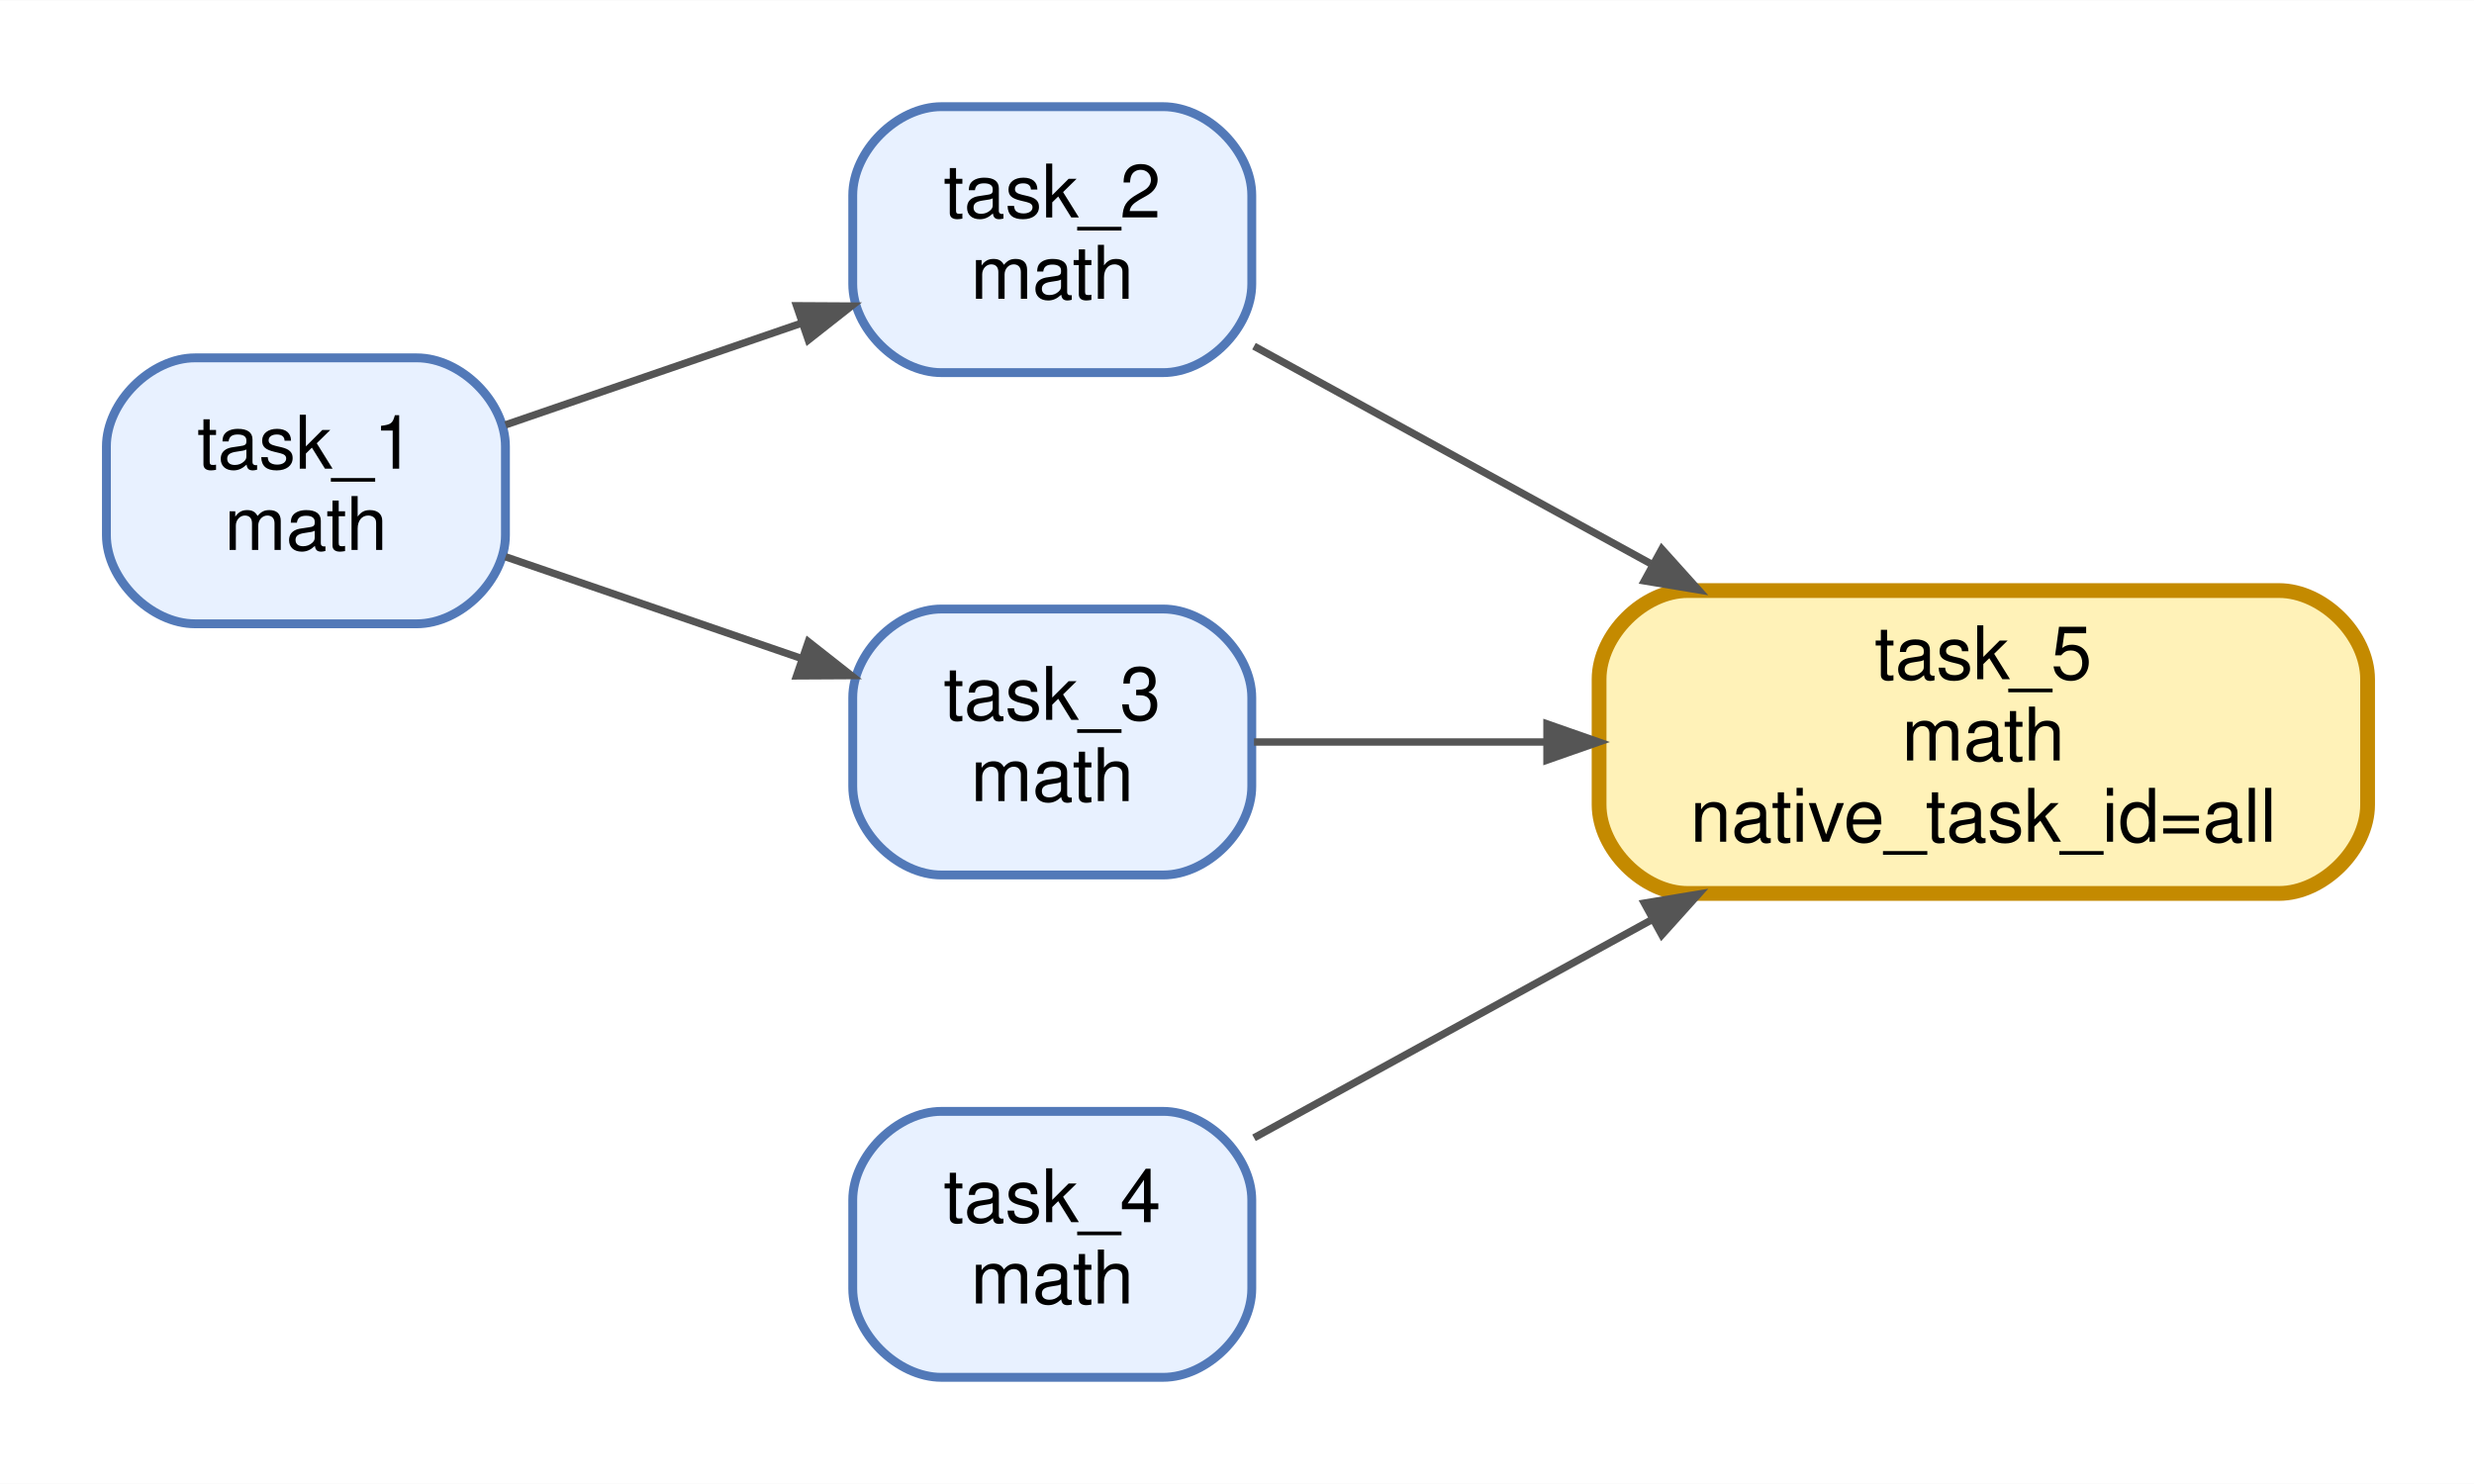
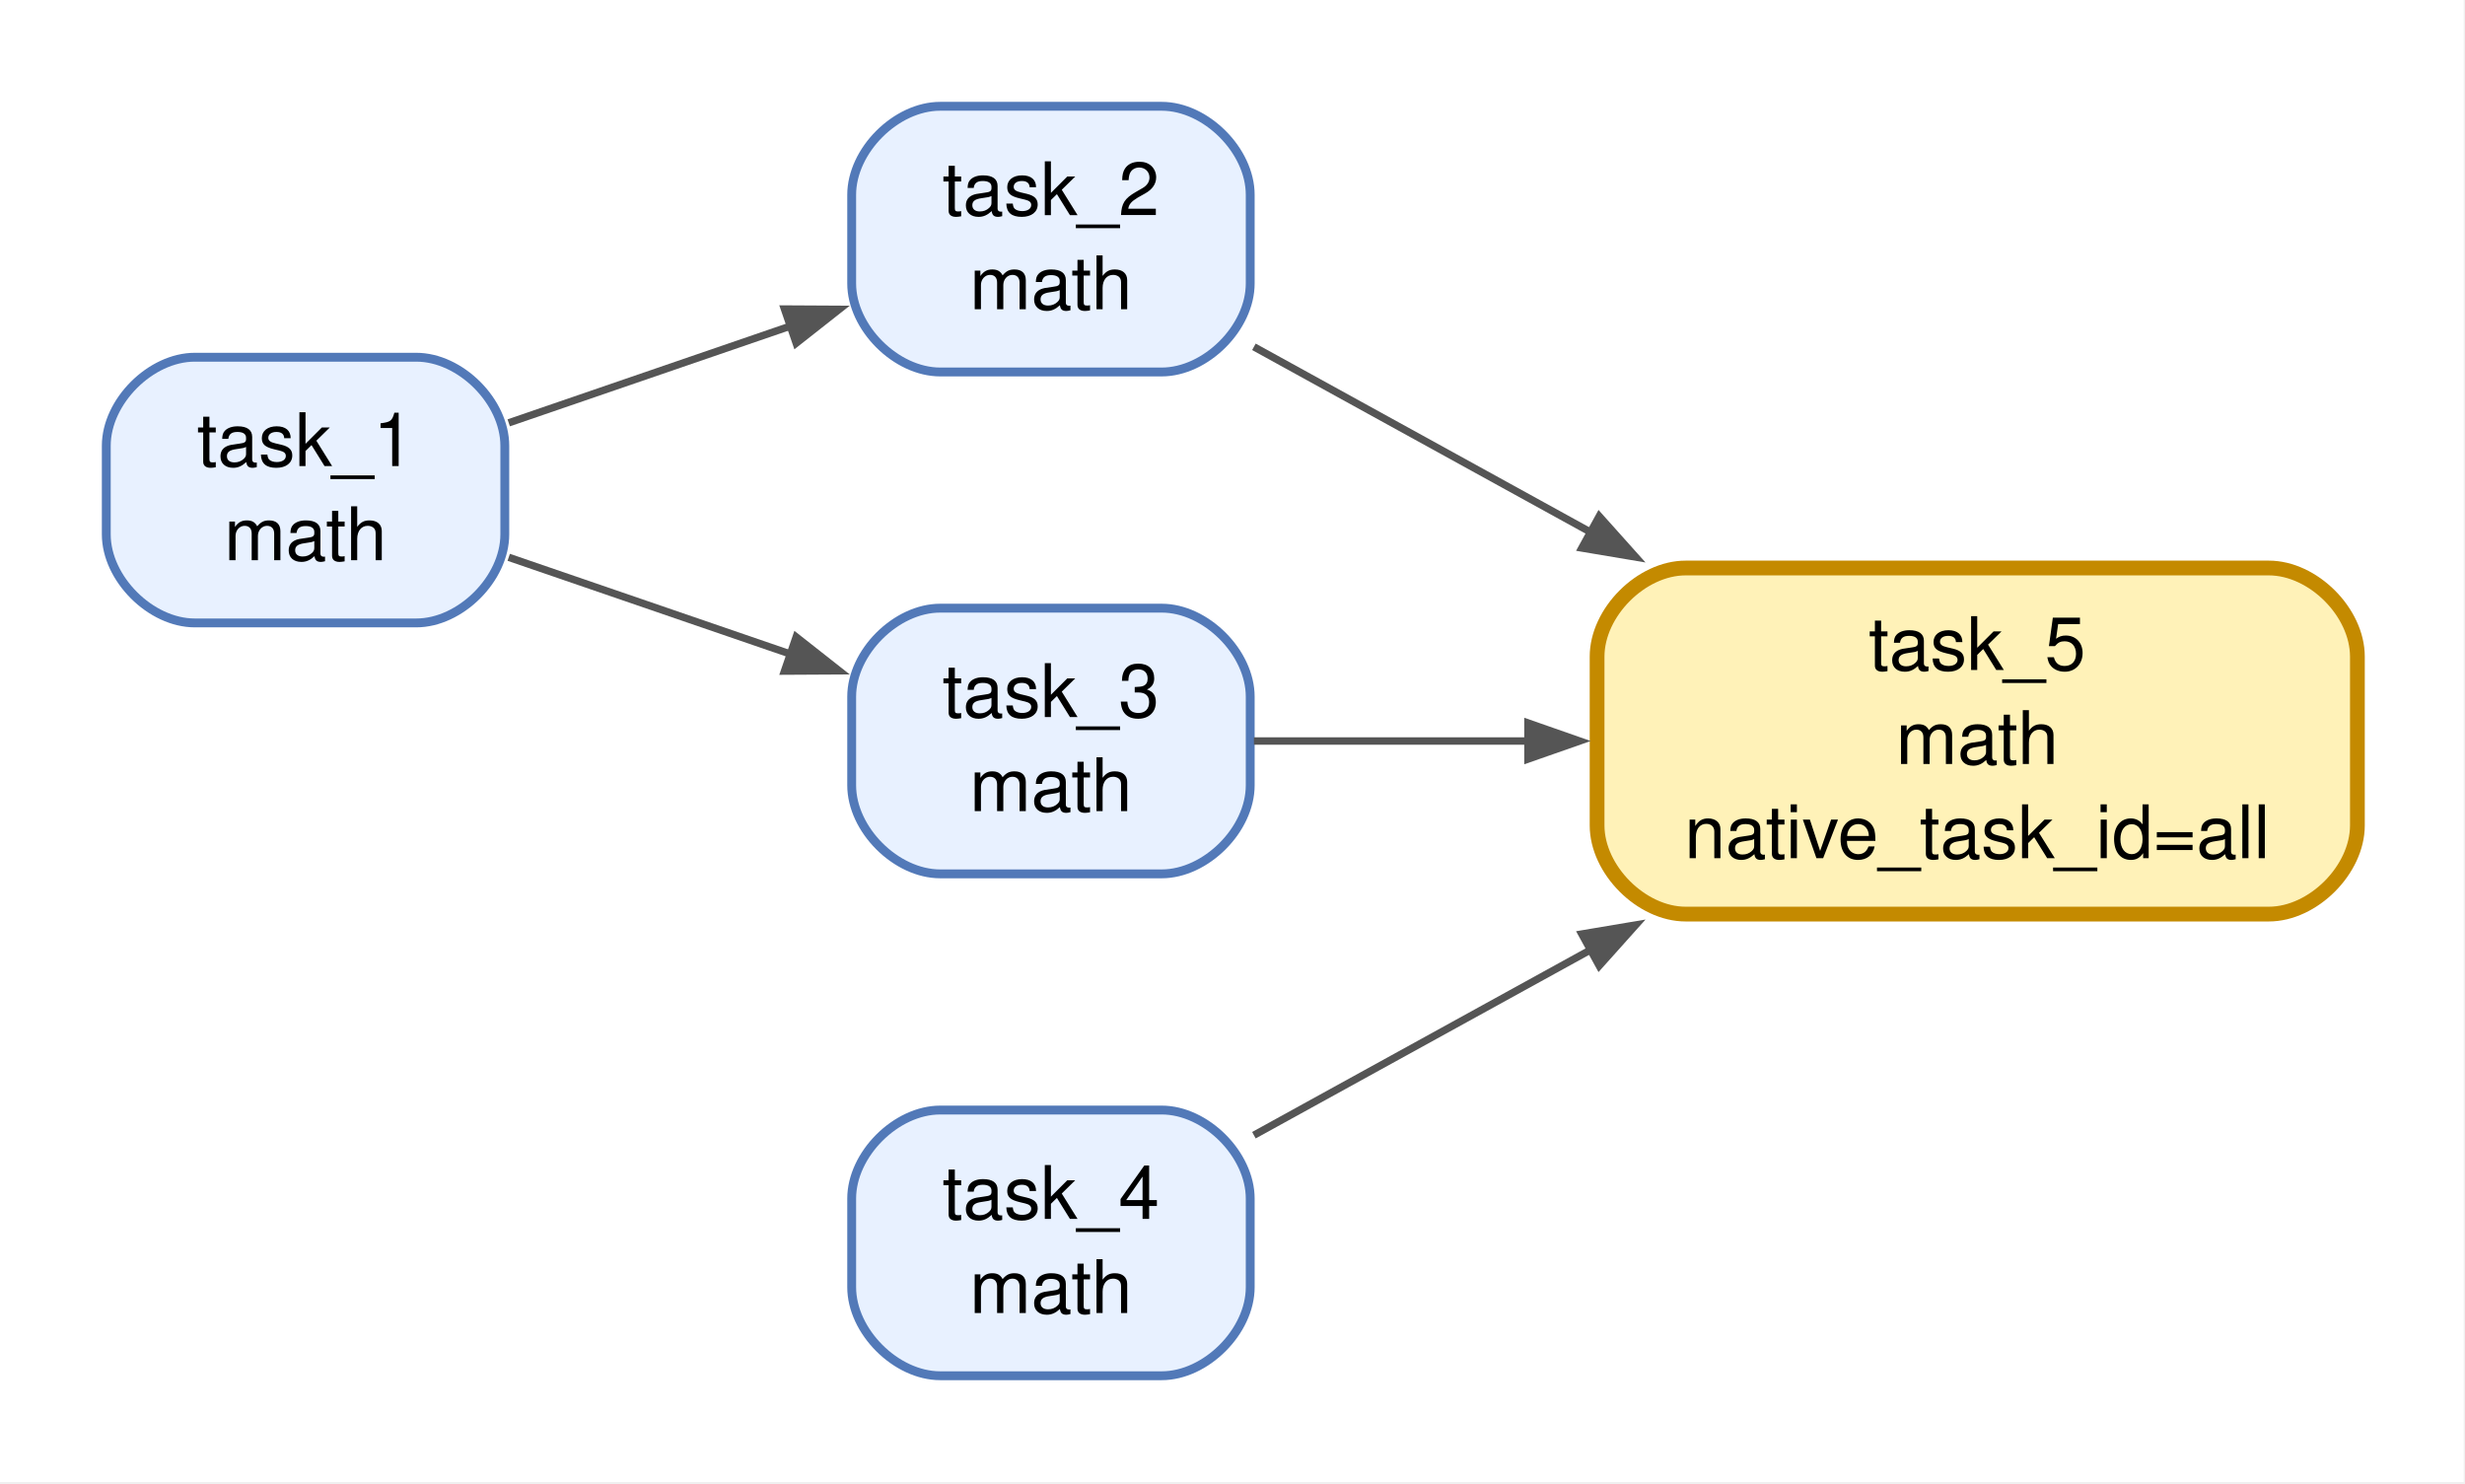
- <svg xmlns="http://www.w3.org/2000/svg" width="335pt" height="201pt" viewBox="0.00 0.00 334.80 200.80">
+ <svg xmlns="http://www.w3.org/2000/svg" width="334pt" height="201pt" viewBox="0.00 0.00 334.00 201.00">
  <g id="graph0" class="graph" transform="scale(1 1) rotate(0) translate(14.4 186.4)">
-     <polygon fill="white" stroke="transparent" points="-14.4,14.4 -14.4,-186.4 320.4,-186.4 320.4,14.4 -14.4,14.4" />
+     <polygon fill="white" stroke="none" points="-14.4,14.4 -14.4,-186.4 319.42,-186.4 319.42,14.4 -14.4,14.4" />
    <g id="node1" class="node">
      <path fill="#e8f1ff" stroke="#5279b8" stroke-width="1.2" d="M42,-138C42,-138 12,-138 12,-138 6,-138 0,-132 0,-126 0,-126 0,-114 0,-114 0,-108 6,-102 12,-102 12,-102 42,-102 42,-102 48,-102 54,-108 54,-114 54,-114 54,-126 54,-126 54,-132 48,-138 42,-138" />
-       <text text-anchor="middle" x="27" y="-123" font-family="Helvetica,sans-Serif" font-size="10.00">task_1</text>
-       <text text-anchor="middle" x="27" y="-112" font-family="Helvetica,sans-Serif" font-size="10.00">math</text>
+       <text xml:space="preserve" text-anchor="middle" x="27" y="-123.25" font-family="Helvetica,sans-Serif" font-size="10.00">task_1</text>
+       <text xml:space="preserve" text-anchor="middle" x="27" y="-110.5" font-family="Helvetica,sans-Serif" font-size="10.00">math</text>
    </g>
    <g id="node3" class="node">
      <path fill="#e8f1ff" stroke="#5279b8" stroke-width="1.2" d="M143,-172C143,-172 113,-172 113,-172 107,-172 101,-166 101,-160 101,-160 101,-148 101,-148 101,-142 107,-136 113,-136 113,-136 143,-136 143,-136 149,-136 155,-142 155,-148 155,-148 155,-160 155,-160 155,-166 149,-172 143,-172" />
-       <text text-anchor="middle" x="128" y="-157" font-family="Helvetica,sans-Serif" font-size="10.00">task_2</text>
-       <text text-anchor="middle" x="128" y="-146" font-family="Helvetica,sans-Serif" font-size="10.00">math</text>
+       <text xml:space="preserve" text-anchor="middle" x="128" y="-157.25" font-family="Helvetica,sans-Serif" font-size="10.00">task_2</text>
+       <text xml:space="preserve" text-anchor="middle" x="128" y="-144.5" font-family="Helvetica,sans-Serif" font-size="10.00">math</text>
    </g>
    <g id="edge1" class="edge">
-       <path fill="none" stroke="#555555" d="M54.01,-128.93C66.3,-133.16 81.12,-138.24 94.17,-142.73" />
-       <polygon fill="#555555" stroke="#555555" points="93.4,-145.05 100.82,-145.01 94.99,-140.42 93.4,-145.05" />
+       <path fill="none" stroke="#555555" d="M54.53,-129.11C66.28,-133.15 80.24,-137.94 92.76,-142.24" />
+       <polygon fill="#555555" stroke="#555555" points="91.89,-144.53 99.31,-144.49 93.48,-139.9 91.89,-144.53" />
    </g>
    <g id="node4" class="node">
      <path fill="#e8f1ff" stroke="#5279b8" stroke-width="1.2" d="M143,-104C143,-104 113,-104 113,-104 107,-104 101,-98 101,-92 101,-92 101,-80 101,-80 101,-74 107,-68 113,-68 113,-68 143,-68 143,-68 149,-68 155,-74 155,-80 155,-80 155,-92 155,-92 155,-98 149,-104 143,-104" />
-       <text text-anchor="middle" x="128" y="-89" font-family="Helvetica,sans-Serif" font-size="10.00">task_3</text>
-       <text text-anchor="middle" x="128" y="-78" font-family="Helvetica,sans-Serif" font-size="10.00">math</text>
+       <text xml:space="preserve" text-anchor="middle" x="128" y="-89.25" font-family="Helvetica,sans-Serif" font-size="10.00">task_3</text>
+       <text xml:space="preserve" text-anchor="middle" x="128" y="-76.5" font-family="Helvetica,sans-Serif" font-size="10.00">math</text>
    </g>
    <g id="edge2" class="edge">
-       <path fill="none" stroke="#555555" d="M54.01,-111.07C66.3,-106.84 81.12,-101.76 94.17,-97.27" />
-       <polygon fill="#555555" stroke="#555555" points="94.99,-99.58 100.82,-94.99 93.4,-94.95 94.99,-99.58" />
+       <path fill="none" stroke="#555555" d="M54.53,-110.89C66.28,-106.85 80.24,-102.06 92.76,-97.76" />
+       <polygon fill="#555555" stroke="#555555" points="93.48,-100.1 99.31,-95.51 91.89,-95.47 93.48,-100.1" />
    </g>
    <g id="node2" class="node">
      <path fill="#e8f1ff" stroke="#5279b8" stroke-width="1.2" d="M143,-36C143,-36 113,-36 113,-36 107,-36 101,-30 101,-24 101,-24 101,-12 101,-12 101,-6 107,0 113,0 113,0 143,0 143,0 149,0 155,-6 155,-12 155,-12 155,-24 155,-24 155,-30 149,-36 143,-36" />
-       <text text-anchor="middle" x="128" y="-21" font-family="Helvetica,sans-Serif" font-size="10.00">task_4</text>
-       <text text-anchor="middle" x="128" y="-10" font-family="Helvetica,sans-Serif" font-size="10.00">math</text>
+       <text xml:space="preserve" text-anchor="middle" x="128" y="-21.25" font-family="Helvetica,sans-Serif" font-size="10.00">task_4</text>
+       <text xml:space="preserve" text-anchor="middle" x="128" y="-8.5" font-family="Helvetica,sans-Serif" font-size="10.00">math</text>
    </g>
    <g id="node5" class="node">
-       <path fill="#fff2b8" stroke="#c48a00" stroke-width="2" d="M294,-106.5C294,-106.5 214,-106.5 214,-106.5 208,-106.5 202,-100.5 202,-94.5 202,-94.5 202,-77.5 202,-77.5 202,-71.5 208,-65.5 214,-65.5 214,-65.5 294,-65.5 294,-65.5 300,-65.5 306,-71.5 306,-77.5 306,-77.5 306,-94.5 306,-94.5 306,-100.5 300,-106.5 294,-106.5" />
-       <text text-anchor="middle" x="254" y="-94.5" font-family="Helvetica,sans-Serif" font-size="10.00">task_5</text>
-       <text text-anchor="middle" x="254" y="-83.5" font-family="Helvetica,sans-Serif" font-size="10.00">math</text>
-       <text text-anchor="middle" x="254" y="-72.5" font-family="Helvetica,sans-Serif" font-size="10.00">native_task_id=all</text>
+       <path fill="#fff2b8" stroke="#c48a00" stroke-width="2" d="M293.02,-109.44C293.02,-109.44 214,-109.44 214,-109.44 208,-109.44 202,-103.44 202,-97.44 202,-97.44 202,-74.56 202,-74.56 202,-68.56 208,-62.55 214,-62.55 214,-62.55 293.02,-62.55 293.02,-62.55 299.02,-62.55 305.02,-68.56 305.02,-74.56 305.02,-74.56 305.02,-97.44 305.02,-97.44 305.02,-103.44 299.02,-109.44 293.02,-109.44" />
+       <text xml:space="preserve" text-anchor="middle" x="253.51" y="-95.62" font-family="Helvetica,sans-Serif" font-size="10.00">task_5</text>
+       <text xml:space="preserve" text-anchor="middle" x="253.51" y="-82.88" font-family="Helvetica,sans-Serif" font-size="10.00">math</text>
+       <text xml:space="preserve" text-anchor="middle" x="253.51" y="-70.12" font-family="Helvetica,sans-Serif" font-size="10.00">native_task_id=all</text>
    </g>
    <g id="edge5" class="edge">
-       <path fill="none" stroke="#555555" d="M155.3,-32.42C170.87,-40.96 191.01,-52.01 208.95,-61.84" />
-       <polygon fill="#555555" stroke="#555555" points="208.13,-64.19 215.45,-65.41 210.49,-59.89 208.13,-64.19" />
+       <path fill="none" stroke="#555555" d="M155.5,-32.59C168.9,-39.97 185.63,-49.18 201.4,-57.86" />
+       <polygon fill="#555555" stroke="#555555" points="199.93,-59.85 207.24,-61.08 202.29,-55.55 199.93,-59.85" />
    </g>
    <g id="edge3" class="edge">
-       <path fill="none" stroke="#555555" d="M155.3,-139.58C170.87,-131.04 191.01,-119.99 208.95,-110.16" />
-       <polygon fill="#555555" stroke="#555555" points="210.49,-112.11 215.45,-106.59 208.13,-107.81 210.49,-112.11" />
+       <path fill="none" stroke="#555555" d="M155.5,-139.41C168.9,-132.03 185.63,-122.82 201.4,-114.14" />
+       <polygon fill="#555555" stroke="#555555" points="202.29,-116.45 207.24,-110.92 199.93,-112.15 202.29,-116.45" />
    </g>
    <g id="edge4" class="edge">
-       <path fill="none" stroke="#555555" d="M155.3,-86C166.86,-86 180.94,-86 194.76,-86" />
-       <polygon fill="#555555" stroke="#555555" points="194.95,-88.45 201.95,-86 194.95,-83.55 194.95,-88.45" />
+       <path fill="none" stroke="#555555" d="M155.5,-86C166.53,-86 179.83,-86 192.98,-86" />
+       <polygon fill="#555555" stroke="#555555" points="192.63,-88.45 199.63,-86 192.63,-83.55 192.63,-88.45" />
    </g>
  </g>
</svg>
